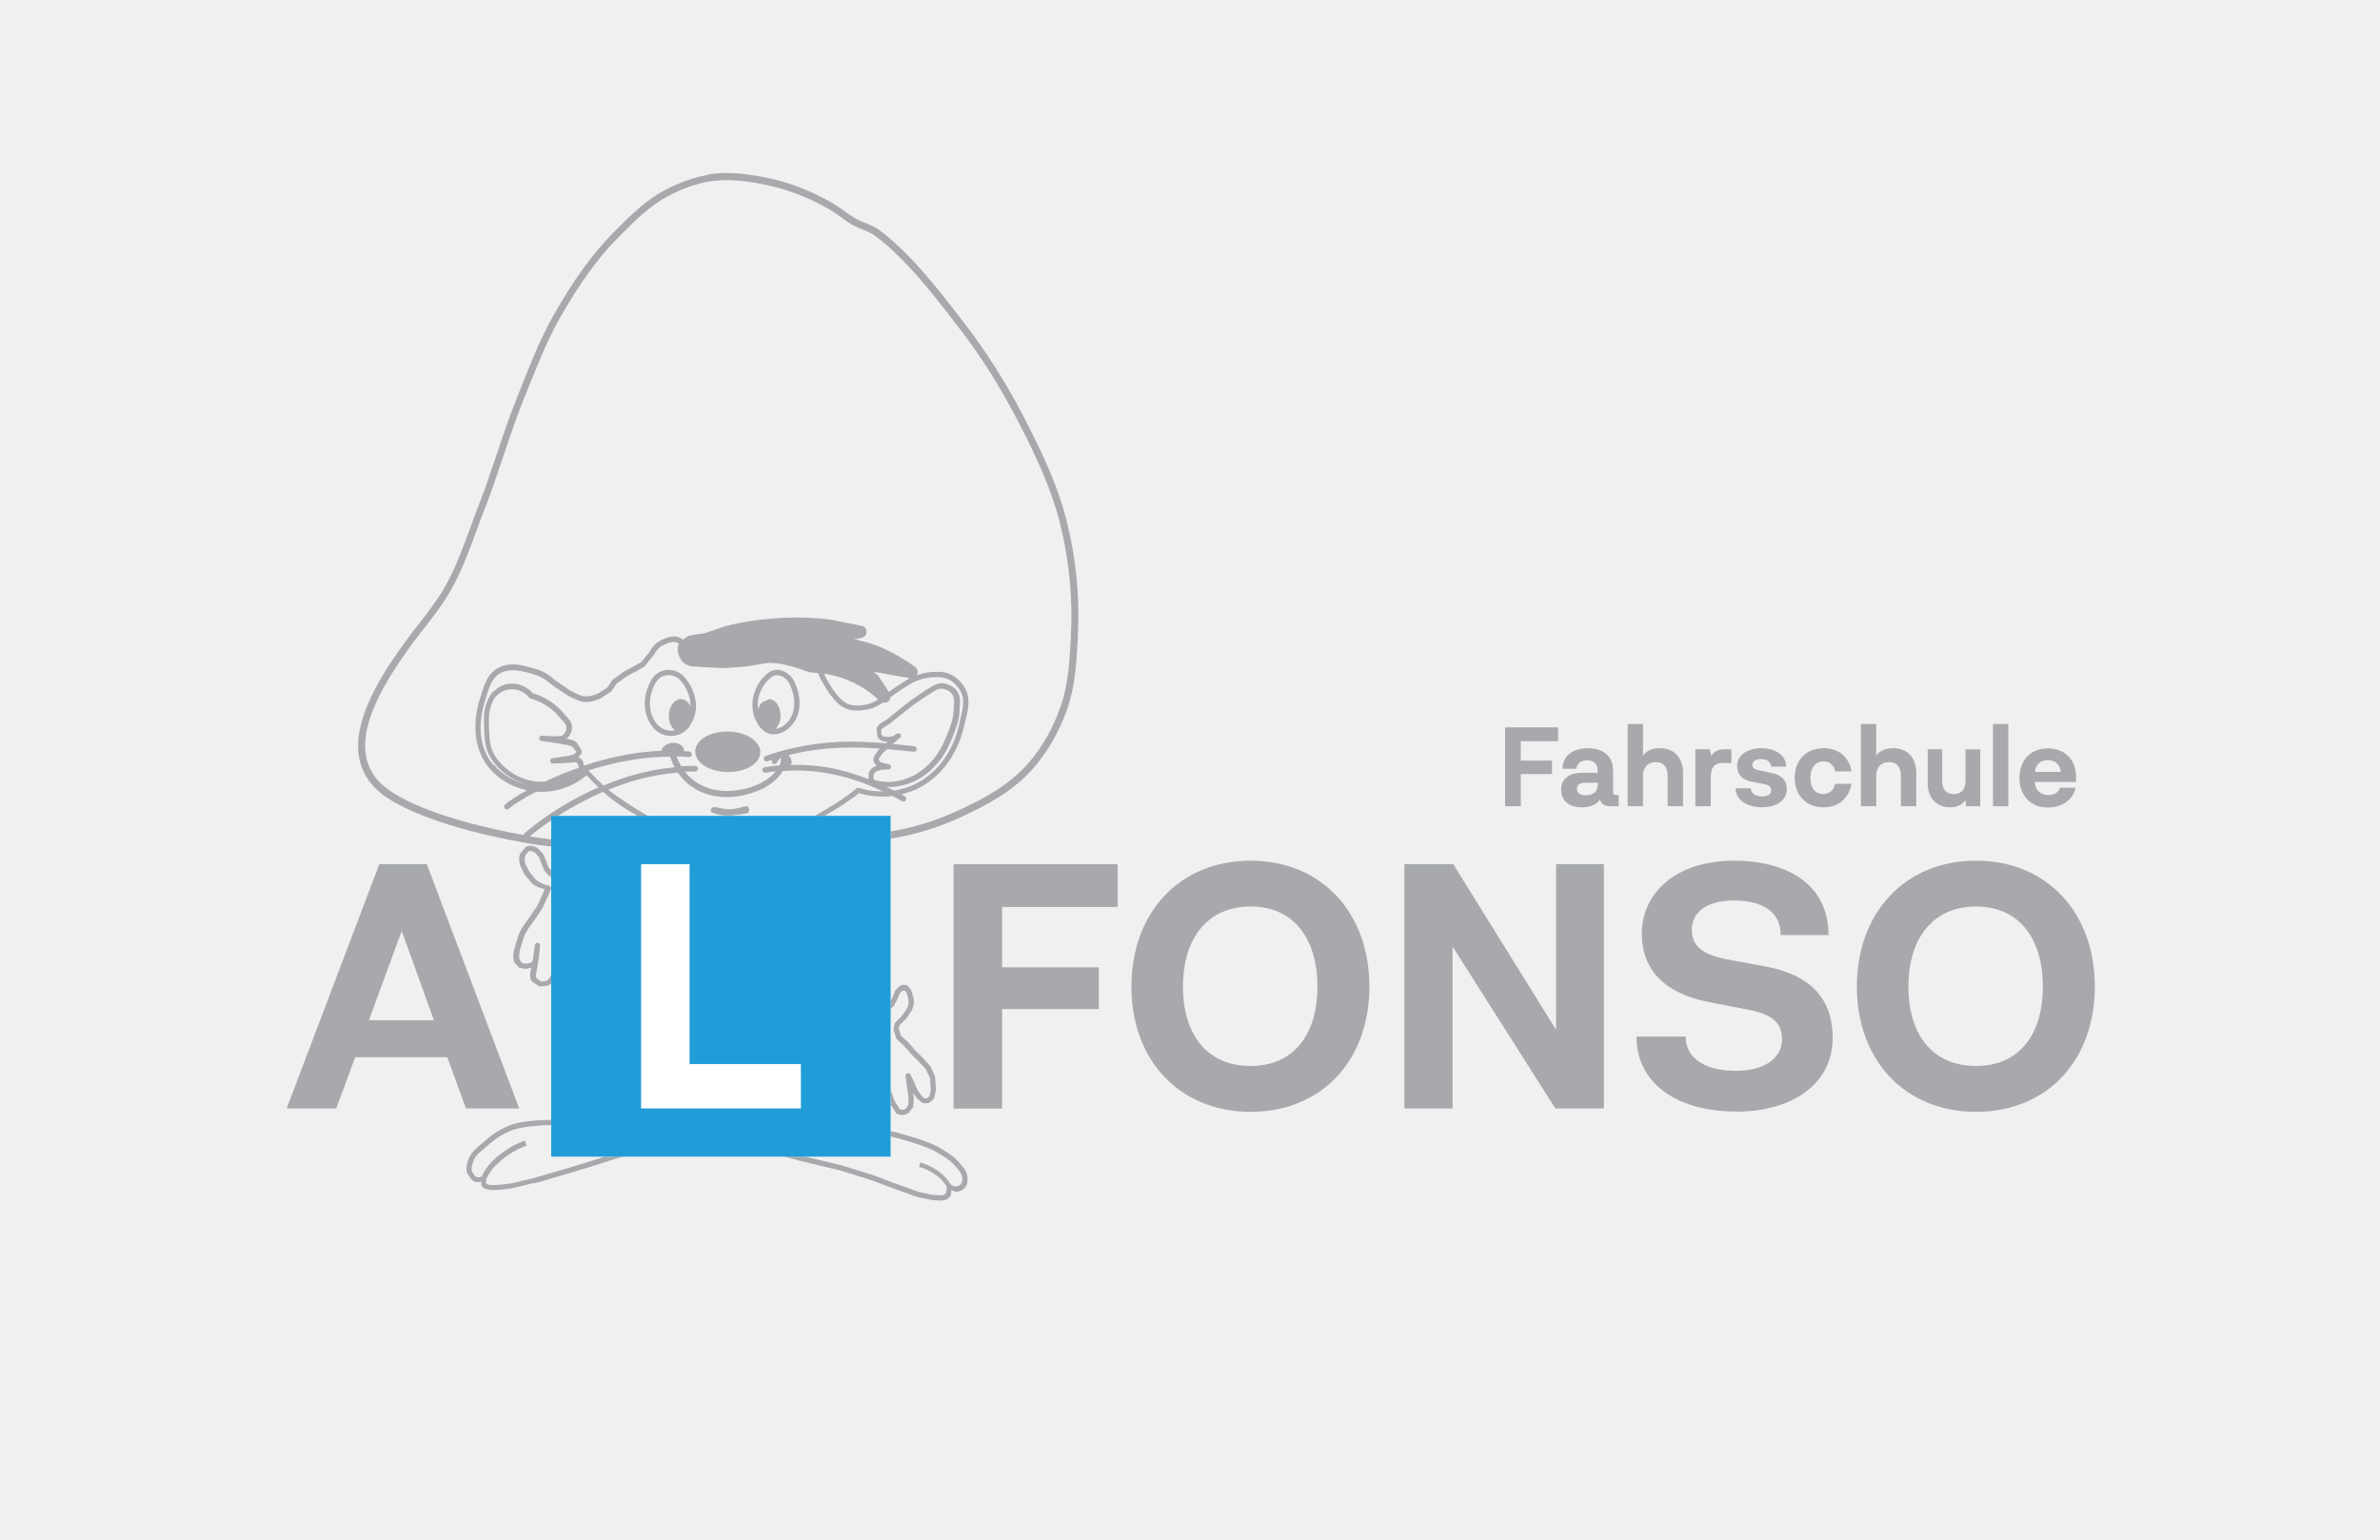
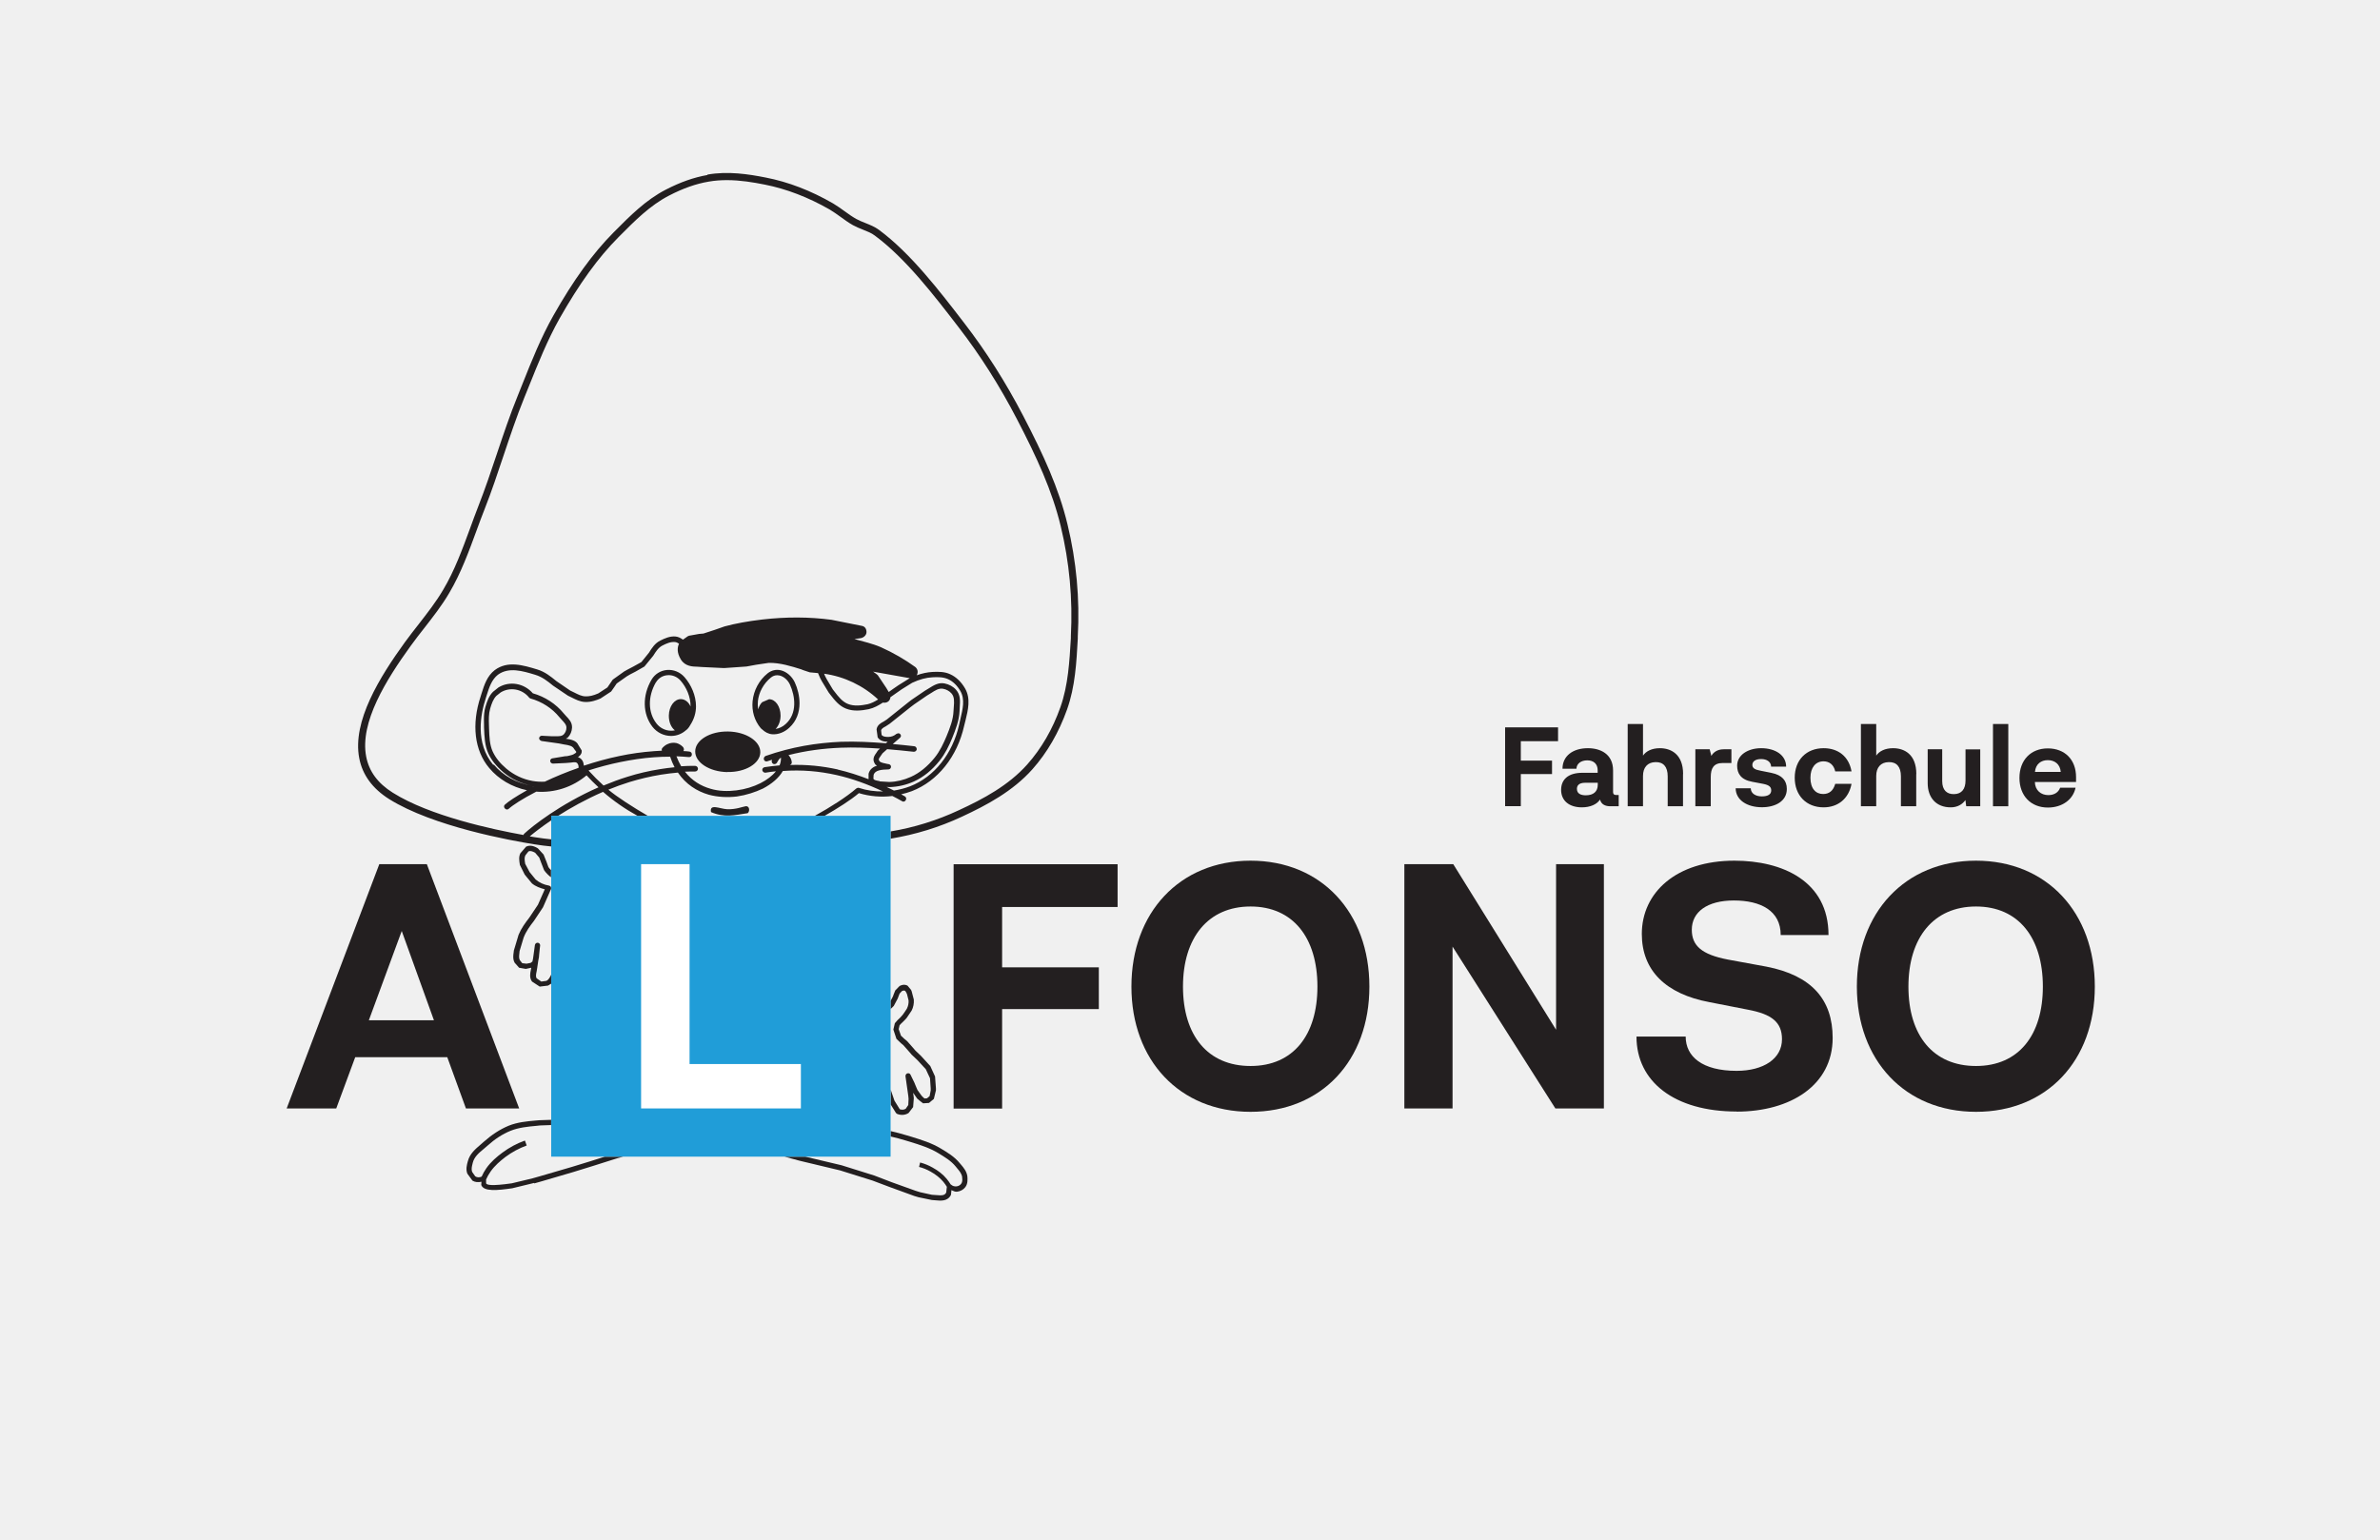
<svg xmlns="http://www.w3.org/2000/svg" viewBox="0 0 240.94 155.91">
  <defs>
-     <style>      .st0, .st1 {        fill: #A7A9AC;      }      .st2 {        fill: #fff;      }      .st2, .st3, .st4, .st1 {        fill-rule: evenodd;      }      .st5, .st4 {        fill: none;      }      .st3 {        fill: #209dd8;      }    </style>
+     <style>      .st0, .st1 {        fill: #231f20;      }      .st2 {        fill: #fff;      }      .st2, .st3, .st4, .st1 {        fill-rule: evenodd;      }      .st5, .st4 {        fill: none;      }      .st3 {        fill: #209dd8;      }    </style>
  </defs>
  <g id="Layer_3">
    <path class="st4" d="M108.08,53.13c-.88-3.66-2.43-7.04-4.49-11-1.78-3.42-3.79-6.57-5.95-9.37-2.56-3.33-5.45-7.09-8.64-9.45-.43-.32-.92-.51-1.39-.7-.32-.13-.63-.25-.92-.41-.41-.23-.8-.51-1.2-.8-.36-.26-.74-.53-1.14-.77-2.25-1.3-4.54-2.18-6.81-2.62-1.76-.35-3.84-.67-5.92-.3-1.38.24-2.76.73-4.21,1.48-2.03,1.04-3.64,2.67-5.2,4.24l-.1.1c-2.11,2.13-4.05,4.81-6.1,8.43-1.24,2.2-2.19,4.57-3.1,6.86-.16.4-.32.8-.48,1.2-.8,1.96-1.48,3.99-2.14,5.96-.58,1.74-1.19,3.54-1.87,5.28-.29.74-.57,1.51-.84,2.25-.77,2.09-1.56,4.26-2.71,6.19-.72,1.23-1.62,2.38-2.49,3.5-.46.59-.94,1.2-1.39,1.82-2.53,3.5-5.35,8.01-4.62,11.75.32,1.68,1.34,3.07,3.02,4.13,4.45,2.79,12.37,4.21,14.69,4.58.68.11,1.13.16,1.73.22v2.41c-.09-.09-.19-.18-.26-.3,0,0-.2-.55-.2-.55l-.29-.72-.58-.63c-.3-.18-.74-.39-1.19-.17l-.58.67c-.09.18-.12.37-.12.56,0,.21.04.41.07.62,0,0,.49.98.49.98.01.02.73.89.73.89.37.31.83.47,1.3.6-.15.34-.69,1.56-.69,1.56l-.87,1.3c-.41.53-.82,1.09-1.09,1.74-.03.09-.48,1.6-.48,1.6l-.02.19c-.02.13-.04.28-.04.43,0,.21.03.41.14.61l.45.51s.68.12.68.12c.03,0,.4-.08.55-.12-.02.1-.04.23-.04.23-.04.17-.07.36-.07.55,0,.21.04.42.19.62.02.02.78.51.78.51l.83-.1c.11-.05.2-.11.28-.18v13.79l-1.17.04-.37.03c-.92.08-1.87.17-2.76.53-.87.36-1.71.91-2.51,1.62l-.33.29c-.54.46-1.1.94-1.29,1.69-.1.36-.22.81-.05,1.25,0,0,.52.71.52.71.28.17.59.18.91.11-.01.16-.02.33-.02.33.26.69,1.63.55,3.14.33.03,0,2.22-.54,2.22-.54l.81-.23,3.17-.93,1.91-.59,2.56-.81s.28-.07.56-.15h16.33l1.48.4.37.09,3.77.9,3.29,1.03,1.75.66,2.47.9.44.13,1.35.28s.38.03.38.03c.52.05,1.22.12,1.55-.55,0,0,.03-.25.05-.48.18.08.36.18.56.16.34-.04.65-.2.85-.47.27-.36.22-.83.2-1.1-.07-.49-.37-.85-.63-1.16l-.13-.15c-.54-.67-1.27-1.1-1.92-1.49-.92-.56-1.96-.88-2.96-1.19l-.47-.14c-.55-.17-1.1-.31-1.66-.44v-2.68l.53.85s.07.08.12.1c.39.16.82.13,1.16-.09,0,0,.46-.6.46-.6l.07-.9-.03-.27s-.02-.13-.04-.28c.07.09.41.59.41.59.09.1.6.48.6.48,0,0,.6-.04.6-.04,0,0,.49-.41.49-.41,0-.01.21-.87.21-.87v-.19s-.09-1.21-.09-1.21c0,0-.48-1.05-.48-1.05,0,0-.96-1.05-.96-1.05l-.53-.5s-.37-.43-.37-.43l-.49-.55s-.29-.24-.29-.24l-.33-.31s-.23-.66-.23-.66c0,0,.09-.4.09-.4,0,0,.17-.18.17-.18l.2-.19s.12-.12.12-.12l.18-.19s.09-.12.09-.12l.46-.68c.17-.33.25-.72.22-1.12,0,0-.22-.84-.22-.84-.01-.03-.06-.14-.06-.14l-.35-.42c-.14-.09-.43-.17-.81.03,0,0-.44.45-.44.45l-.15.37-.07.2s-.14.27-.24.46v-16.41c2.5-.41,4.92-1.15,7.21-2.22,2.54-1.18,5.16-2.58,7.15-4.81,1.5-1.69,2.67-3.72,3.5-6.04.83-2.32.96-4.8,1.09-7.19v-.21c.21-3.82-.14-7.64-1.04-11.35Z" />
  </g>
  <g id="Layer_1">
    <path class="st1" d="M77.86,70.78s-.02,0-.02,0,0,0,0,0c0,0,.01,0,.01,0Z" />
    <path class="st1" d="M67.94,74.52c.55,0,1.07-.2,1.47-.55.18-.12.34-.31.46-.54.4-.61.59-1.26.59-1.91,0-1.1-.49-2.18-1.16-2.95-.45-.52-1.12-.79-1.79-.73-.65.06-1.22.42-1.55.98-.95,1.61-.91,3.48.09,4.77.46.59,1.16.93,1.89.93ZM66.41,69.09c.25-.42.66-.68,1.15-.72.5-.05,1,.16,1.34.55.6.69,1.02,1.65,1.01,2.62-.2-.45-.56-.74-.98-.75-.66,0-1.2.72-1.22,1.66-.01.66.24,1.22.61,1.5-.12.03-.25.04-.38.04-.57,0-1.12-.27-1.48-.73-.87-1.11-.89-2.74-.06-4.17Z" />
    <path class="st1" d="M77.09,73.8s.01.02.02.03l.04.02c.29.28.63.47,1.04.5.58.04,1.22-.2,1.71-.66.75-.68,1.04-1.58,1.04-2.47,0-.76-.2-1.52-.48-2.13-.29-.61-.83-1.08-1.42-1.22-.47-.11-.94,0-1.33.31-.86.69-1.41,1.72-1.52,2.81-.1,1.01.19,1.99.83,2.75.02.02.05.04.07.06ZM76.72,71.05c.09-.95.58-1.84,1.33-2.45.26-.21.56-.27.87-.2.43.1.84.46,1.05.92.54,1.18.76,2.92-.43,3.99-.3.28-.67.45-1.02.5.29-.3.49-.75.5-1.31,0-.01,0-.03,0-.04,0-.92-.51-1.65-1.16-1.66,0,0-.7.3-.7.3-.19.18-.32.44-.41.73-.03-.25-.05-.51-.02-.77Z" />
    <path class="st1" d="M73.64,78.17c1.82.04,3.31-.86,3.33-1.99.02-1.13-1.44-2.08-3.26-2.11-1.82-.03-3.31.86-3.33,2-.02,1.14,1.44,2.08,3.26,2.11Z" />
    <path class="st1" d="M75.69,82.34c.23-.17.22-.76-.21-.7-.32.05-.97.33-1.86.3-.73-.03-1.82-.61-1.64.29,1.32.57,2.37.32,3.71.11Z" />
    <path class="st5" d="M58.47,77.34c-.11-.19-.3-.18-.71-.12l-.5.04-1.29.06c-.14,0-.27-.1-.28-.24v-.03c0-.13.09-.24.21-.26h0l1.09-.18s.15-.03.16-.03l.27-.02s.5-.1.61-.17c.21-.11.3-.18.3-.25,0,0,0-.01,0-.01,0,0-.11-.18-.21-.28-.16-.32-.5-.4-1.04-.47l-.51-.1-1.77-.24h-.04s.01-.02.03-.02c-.12-.02-.22-.12-.22-.25v-.03c.01-.13.12-.21.25-.23,0,0,0-.01-.01-.01h.03s.99.06.99.06h.36c.43.02.71,0,.89-.21.16-.16.25-.38.25-.64.02-.29-.2-.51-.44-.78,0,0-.27-.31-.27-.3-.74-.91-1.77-1.58-2.92-1.89-.06-.01-.1-.04-.14-.09-.7-.88-1.93-1.1-2.88-.53,0,0-.43.35-.44.35-.32.33-.48.78-.63,1.3-.15.53-.13,1.09-.12,1.68,0,0,0,.2.01.34.03.79.05,1.61.37,2.32.28.61.73,1.17,1.38,1.73.76.64,1.68,1.07,2.66,1.25.41.07.82.09,1.22.07,1.01-.48,2.16-.96,3.42-1.4.01-.13,0-.28-.09-.41Z" />
    <path class="st5" d="M88.78,77.52c-.05-.04-.13-.06-.18-.12-.13-.19-.18-.35-.18-.5,0-.26.15-.46.27-.64,0,0,.17-.25.17-.26,0,0,.09-.08.22-.2-1.33-.09-2.64-.14-3.95-.09-1.75.06-3.51.29-5.32.75.17.18.3.42.33.67.04.15-.06.29-.19.33,1.69-.05,3.29.12,4.84.45,1.06.25,2.1.58,3.12.98v-.55c.12-.47.47-.7.86-.83Z" />
    <path class="st5" d="M59.01,78.2s0,0,0,.01c0,0,.01,0,.02-.02,0,0,0,0-.01,0Z" />
    <path class="st5" d="M89.08,79.1s.92.06,1,.06c.74-.02,1.48-.2,2.18-.52.87-.39,1.68-1.04,2.4-1.94.54-.67.9-1.45,1.21-2.19.33-.81.67-1.66.7-2.54l.03-.44c.04-.51.07-1-.24-1.34-.22-.24-.52-.41-.86-.47-.42-.08-.79.17-1.19.43,0,0-.44.27-.44.27l-1.28.88s-.36.28-.37.28l-2.12,1.69-.4.26c-.26.14-.42.24-.46.42,0,0,.05.42.05.44.1.17.36.2.67.21.31,0,.61-.11.84-.32,0,0,0,.01,0,.02.11-.09.28-.09.37.01.05.06.08.12.08.18s-.03.11-.07.16c0,0,0,0,.02-.01l-.02.02s0,0,0,0c0,0,0,0,0,0-.05.04-.52.45-.76.66.71.07,1.43.14,2.16.22.15,0,.27.16.27.31-.02.16-.18.26-.33.25-.9-.11-1.79-.19-2.67-.26-.23.21-.47.42-.47.42l-.2.29c-.19.28-.22.33-.09.52.09.13.46.2.76.26l.18.03c.13.03.23.15.21.29-.01.14-.13.24-.27.24-.7,0-1.36.07-1.49.57,0,0-.02.37-.02.37.04.12.2.15.44.21,0,0,.21.04.22.04Z" />
    <path class="st5" d="M63.54,78.64c1.04-.34,2.16-.59,3.29-.77.48-.08.98-.14,1.47-.19-.17-.32-.32-.69-.45-1.07-.55,0-1.1.02-1.64.06-1.16.08-2.29.26-3.38.48-1.13.23-2.22.53-3.24.85.01.01.03.02.04.03.47.53.97,1.02,1.49,1.49.77-.32,1.58-.63,2.43-.89Z" />
    <path class="st5" d="M57.5,70.44l-1.51-1.02c-.56-.46-1.08-.88-1.82-1.1-1.25-.37-2.67-.8-3.75,0-.63.49-.88,1.26-1.14,2.08l-.1.32c-.52,1.56-1.11,4.51.77,6.74.95,1.14,2.32,1.9,3.87,2.14-1.07-.2-2.07-.67-2.9-1.36-.71-.6-1.21-1.23-1.52-1.91-.36-.8-.39-1.68-.42-2.66v-.19c-.02-.2-.02-.39-.02-.59,0-.42.03-.84.15-1.26.18-.6.36-1.12.77-1.53l.55-.44c1.13-.69,2.6-.43,3.48.59,1.23.35,2.34,1.06,3.14,2.05l.24.27c.27.29.59.63.59,1.1,0,.02,0,.04,0,.06-.01.38-.16.71-.4.97-.07.07-.15.1-.23.15.49.07,1.08.17,1.27.64,0,0,.34.54.34.55,0,.03,0,.07,0,.1,0,.26-.18.43-.38.58.17.05.33.14.44.33.1.15.14.33.16.53,1.14-.38,2.35-.72,3.61-.98,1.14-.24,2.29-.4,3.49-.49.27-.02.54-.03.8-.05-.04-.1-.02-.23.07-.3.15-.16.33-.29.49-.36.33-.16.64-.16.91-.11.26.07.46.21.6.34.06.05.11.11.13.18.05.09.03.21-.03.29.21,0,.41.03.61.05.16.02.27.15.25.31,0,.16-.15.27-.31.25-.41-.04-.83-.06-1.25-.08.14.37.3.7.48,1.01.47-.03.94-.04,1.41-.04.16,0,.29.13.29.29,0,.15-.13.29-.29.28-.35,0-.69,0-1.03.02.7.9,1.6,1.45,2.6,1.73.84.24,1.76.27,2.62.16.87-.11,1.71-.38,2.43-.73.65-.33,1.19-.75,1.56-1.2-.35.03-.7.08-1.05.14-.16.02-.3-.1-.33-.25-.02-.16.09-.29.25-.31.51-.07,1.01-.14,1.5-.18.1-.24.15-.49.14-.75,0-.01,0-.03,0-.04,0,.01-.01.01-.02.02-.12.07-.25.22-.38.49-.07.13-.24.19-.38.13-.15-.09-.2-.24-.13-.4,0,0,0-.01.01-.02-.15.04-.31.1-.46.15-.16.07-.31-.02-.36-.15-.06-.16.02-.31.16-.38,2.65-.93,5.17-1.33,7.64-1.44,1.52-.05,3.03.02,4.55.15.07-.07.14-.12.17-.15-.32-.02-.76-.06-1.01-.45l-.11-.81c.08-.44.44-.64.72-.79l.31-.2,2.15-1.72.35-.27,1.35-.92.41-.25c.45-.29.95-.62,1.58-.5.46.09.87.31,1.17.64.47.51.42,1.17.38,1.75,0,0-.02.4-.02.41-.04.98-.41,1.9-.74,2.72-.32.78-.71,1.6-1.29,2.32-.78.96-1.65,1.66-2.59,2.09-.78.35-1.58.54-2.46.57,0,0-.14-.01-.31-.02.25.12.5.24.75.37.55-.08,1.1-.22,1.63-.43,2.45-.94,4.31-3.28,4.97-6.25l.13-.58c.24-.97.48-1.97,0-2.81-.33-.57-.76-.99-1.25-1.21-.48-.22-1.03-.22-1.57-.19-.65.03-1.31.22-2.07.56l-1.06.66s-.53.37-.53.37l-.61.43c-.02.16-.09.32-.22.43-.16.12-.35.15-.54.11-.43.3-.9.56-1.44.67-.71.15-1.53.25-2.3-.06-.71-.28-1.15-.85-1.58-1.41,0,0-.17-.22-.17-.22l-.69-1.14-.16-.3-.23-.53h-.06s-.79-.08-.77-.07l-.63-.21s-.24-.09-.22-.09c-1.01-.32-2.17-.68-3.3-.66l-1.28.19s-.97.17-.98.18c0,0-2.17.14-2.16.14h-.27s-2.08-.09-2.09-.09l-.44-.03c-.5-.01-1.25-.03-1.68-.73-.44-.72-.35-1.26-.19-1.6-.13-.09-.27-.15-.41-.17-.45-.04-.86.15-1.26.35-.42.2-.67.61-.94,1.04,0,0-.9,1.09-.89,1.09l-.89.51s-.57.3-.58.3l-.32.19-1.02.72-.23.34s-.33.47-.33.47c0,0-1.07.7-1.08.71-.37.16-.95.37-1.56.35-.51-.02-.95-.25-1.37-.46l-.37-.18Z" />
    <path class="st5" d="M83.52,68.43l.16.31.63,1.06.18.23c.4.52.78,1.01,1.35,1.24.63.25,1.33.16,1.99.03.38-.08.73-.26,1.06-.48-1.51-1.41-3.43-2.33-5.47-2.61l.09.22Z" />
    <path class="st5" d="M90.96,69.37s1.09-.67,1.14-.71c-.17-.03-3.31-.59-3.71-.66.16.13.33.22.48.37l.85,1.27.25.42.48-.34.51-.35Z" />
    <path class="st5" d="M53.85,79.61s.08.02.12.02c.05,0,.1,0,.15.01-.09-.01-.18-.02-.26-.03Z" />
    <path class="st5" d="M55.98,113.95c-.66.02-1.3.05-1.3.05l-.37.04c-.88.08-1.79.16-2.61.5-.82.33-1.61.85-2.35,1.52l-.35.3c-.5.43-.98.82-1.13,1.42-.05.2-.11.42-.11.63,0,.1.01.2.05.3,0,0,.31.44.31.44.2.12.44.13.65.03.12-.28.28-.56.47-.84.46-.67,1.08-1.17,1.62-1.58.7-.53,1.47-.94,2.29-1.23l.18.5c-.77.28-1.49.67-2.15,1.16-.51.39-1.09.86-1.5,1.47-.18.26-.34.53-.45.79h-.01s0,.03,0,.05c0,0,0,.35,0,.36.06.16.55.29,2.6,0l2.12-.51.81-.23,3.15-.92,1.92-.59,2.55-.81" />
    <g>
      <path class="st0" d="M101.45,91.83v6.12h9.79v4.23h-9.79v10.07h-4.91v-24.74h16.6v4.33h-11.68Z" />
      <path class="st0" d="M114.54,99.9c0-7.49,4.88-12.75,12.06-12.75s12.03,5.26,12.03,12.75-4.84,12.68-12.03,12.68-12.06-5.22-12.06-12.68ZM133.37,99.9c0-4.95-2.47-8.11-6.77-8.11s-6.84,3.16-6.84,8.11,2.51,8.04,6.84,8.04,6.77-3.13,6.77-8.04Z" />
      <path class="st0" d="M142.17,87.5h4.95l10.41,16.77v-16.77h4.84v24.74h-4.91l-10.41-16.39v16.39h-4.88v-24.74Z" />
      <path class="st0" d="M175.81,112.55c-6.29,0-10.14-3.02-10.14-7.59h4.98c0,2.03,1.68,3.47,5.15,3.47,2.75,0,4.6-1.24,4.6-3.2,0-1.72-1.03-2.54-3.44-2.99l-3.88-.76c-4.43-.82-6.87-3.2-6.87-6.91,0-4.19,3.47-7.42,9.38-7.42,4.84,0,9.52,2.06,9.52,7.53h-4.84c0-2.47-2.03-3.5-4.74-3.5s-4.26,1.17-4.26,2.96c0,1.62,1,2.51,3.64,3.02l3.92.72c4.57.89,6.7,3.33,6.7,7.22,0,4.78-4.26,7.46-9.72,7.46Z" />
      <path class="st0" d="M187.98,99.9c0-7.49,4.88-12.75,12.06-12.75s12.03,5.26,12.03,12.75-4.84,12.68-12.03,12.68-12.06-5.22-12.06-12.68ZM206.81,99.9c0-4.95-2.47-8.11-6.77-8.11s-6.84,3.16-6.84,8.11,2.51,8.04,6.84,8.04,6.77-3.13,6.77-8.04Z" />
    </g>
    <g>
      <path class="st0" d="M153.96,75.05v1.97h3.16v1.36h-3.16v3.25h-1.59v-7.98h5.36v1.4h-3.77Z" />
      <path class="st0" d="M163.87,80.51v1.13h-.84c-.51,0-.93-.18-1.05-.68-.32.49-.99.79-1.84.79-1.28,0-2.1-.67-2.1-1.77,0-1.03.69-1.73,2.16-1.73h1.54v-.26c0-.64-.41-1-1.05-1s-1.08.34-1.1.85h-1.41c0-1.3,1.06-2.08,2.57-2.08,1.25,0,2.55.57,2.55,2.26v2.15c0,.29.14.33.33.33h.23ZM161.74,79.26h-1.26c-.67,0-.84.31-.84.62,0,.48.39.65.9.65.77,0,1.21-.38,1.21-1.06v-.21Z" />
      <path class="st0" d="M170.38,78.38v3.26h-1.55v-3.03c0-.98-.45-1.46-1.23-1.44-.82.01-1.27.55-1.27,1.4v3.07h-1.55v-8.33h1.55v3.2c.31-.45.89-.75,1.71-.75,1.08,0,2.35.57,2.35,2.62Z" />
      <path class="st0" d="M175.28,75.87v1.39h-.88c-.92,0-1.21.54-1.21,1.42v2.96h-1.56v-5.77h1.45l.17.67c.19-.35.6-.67,1.24-.67h.79Z" />
      <path class="st0" d="M177.24,79.83c.01.52.5.81,1.12.81s.95-.21.95-.6c0-.35-.2-.55-.82-.67l-1.11-.21c-1.15-.21-1.52-.85-1.52-1.63,0-1.08,1.09-1.77,2.43-1.77,1.46,0,2.53.72,2.53,1.87h-1.52c-.01-.49-.43-.77-1.01-.77s-.89.24-.89.6c0,.33.28.48.84.58l1.09.22c1.09.22,1.56.79,1.56,1.63,0,1.24-1.16,1.85-2.52,1.85-1.53,0-2.65-.75-2.66-1.92h1.52Z" />
      <path class="st0" d="M184.61,77.09c-.81,0-1.33.64-1.33,1.66,0,1.12.55,1.65,1.29,1.65.62,0,1.03-.35,1.22-1.03h1.65c-.28,1.5-1.37,2.38-2.83,2.38-1.74,0-2.92-1.2-2.92-3s1.18-2.99,2.93-2.99c1.46,0,2.56.84,2.82,2.35h-1.65c-.14-.67-.6-1.02-1.18-1.02Z" />
      <path class="st0" d="M193.99,78.38v3.26h-1.55v-3.03c0-.98-.45-1.46-1.23-1.44-.82.01-1.27.55-1.27,1.4v3.07h-1.55v-8.33h1.55v3.2c.31-.45.89-.75,1.71-.75,1.08,0,2.35.57,2.35,2.62Z" />
      <path class="st0" d="M200.47,75.87v5.77h-1.42l-.08-.63c-.3.43-.8.74-1.49.74-1.47,0-2.33-.98-2.33-2.45v-3.43h1.47v3.23c0,.9.47,1.33,1.2,1.31.77-.01,1.16-.52,1.16-1.37v-3.16h1.47Z" />
      <path class="st0" d="M203.31,81.64h-1.55v-8.33h1.55v8.33Z" />
      <path class="st0" d="M210.17,79.18h-4.17c.02.85.62,1.33,1.36,1.33.57,0,1.02-.25,1.2-.75h1.56c-.25,1.2-1.35,2.01-2.8,2.01-1.73,0-2.88-1.2-2.88-3s1.15-2.99,2.87-2.99,2.86,1.14,2.86,2.9v.51ZM206.01,78.16h2.61c-.07-.8-.63-1.19-1.31-1.19s-1.23.39-1.3,1.19Z" />
    </g>
    <path class="st0" d="M45.27,107.05h-9.31l-1.92,5.19h-5.02l9.38-24.74h4.81l9.35,24.74h-5.39l-1.89-5.19ZM43.93,103.31l-3.26-9.04-3.33,9.04h6.6Z" />
    <polygon class="st2" points="64.89 87.5 64.89 112.24 81.08 112.24 81.08 107.74 69.81 107.74 69.81 87.5 64.89 87.5" />
    <g>
      <path class="st0" d="M54.08,119.83l.81-.23,3.17-.93,1.91-.59,2.56-.81s.28-.07.57-.15h-1.87l-1.42.45-1.92.59-3.15.92-.81.23-2.12.51c-2.04.29-2.54.17-2.6,0,0,0,0-.36,0-.36,0-.02,0-.03,0-.05h.01c.11-.25.26-.52.45-.79.42-.6.99-1.08,1.5-1.47.66-.49,1.38-.88,2.15-1.16l-.18-.5c-.82.29-1.59.71-2.29,1.23-.55.41-1.16.92-1.62,1.58-.19.28-.35.56-.47.84-.22.1-.46.1-.65-.03,0,0-.31-.44-.31-.44-.04-.1-.05-.2-.05-.3,0-.21.06-.42.11-.63.15-.6.62-1,1.13-1.42l.35-.3c.74-.67,1.53-1.19,2.35-1.52.82-.33,1.73-.42,2.61-.5l.37-.04s.53-.02,1.12-.04v-.53l-1.17.04-.37.03c-.92.08-1.87.17-2.76.53-.87.36-1.71.91-2.51,1.62l-.33.29c-.54.46-1.1.94-1.29,1.69-.1.36-.22.81-.05,1.25,0,0,.52.71.52.71.28.17.59.18.91.11-.01.16-.02.33-.02.33.26.69,1.63.55,3.14.33.03,0,2.22-.54,2.22-.54Z" />
      <path class="st0" d="M55.8,99.63v-.94c-.13.27-.25.52-.49.63,0,0-.51.07-.51.07,0,0-.46-.32-.46-.32-.06-.07-.08-.17-.08-.28,0-.12.03-.27.07-.45l.06-.37s.1-.68.1-.68l.07-.37s.02-.25.02-.25l.06-.58c.01-.08.04-.33.04-.33,0,0,0-.04,0-.05,0-.13-.1-.23-.23-.25-.14-.02-.28.09-.3.24l-.16,1.17s-.03.21-.03.21l-.06.28s-.18.14-.18.14l-.42.08s-.43-.05-.43-.05c0,0-.24-.3-.24-.3-.06-.11-.08-.23-.08-.36,0-.12.02-.24.03-.36l.02-.21.41-1.36c.26-.67.64-1.17,1.05-1.7l.91-1.37.81-1.84s.01-.04.01-.06v-.07s-.01-.07-.03-.1c-.04-.07-.11-.11-.2-.13-.49-.08-.97-.3-1.34-.62l-.61-.75s-.44-.83-.44-.83c-.03-.17-.06-.34-.06-.5,0-.12.02-.24.07-.35,0,0,.32-.41.32-.41.17-.08.38-.03.68.14,0,0,.41.48.41.48,0,0,.21.56.21.56l.28.72c.2.29.44.52.7.72v-.73c-.09-.09-.19-.18-.26-.3,0,0-.2-.55-.2-.55l-.29-.72-.58-.63c-.3-.18-.74-.39-1.19-.17l-.58.67c-.09.18-.12.37-.12.56,0,.21.04.41.07.62,0,0,.49.98.49.98.01.02.73.89.73.89.37.31.83.47,1.3.6-.15.34-.69,1.56-.69,1.56l-.87,1.3c-.41.53-.82,1.09-1.09,1.74-.03.09-.48,1.6-.48,1.6l-.02.19c-.02.13-.04.28-.04.43,0,.21.03.41.14.61l.45.51s.68.12.68.12c.03,0,.4-.08.55-.12-.02.1-.04.23-.04.23-.04.17-.07.36-.07.55,0,.21.04.42.19.62.02.02.78.51.78.51l.83-.1c.11-.05.2-.11.28-.18Z" />
      <path class="st0" d="M71.62,17.72c-1.38.24-2.76.73-4.21,1.48-2.03,1.04-3.64,2.67-5.2,4.24l-.1.1c-2.11,2.13-4.05,4.81-6.1,8.43-1.24,2.2-2.19,4.57-3.1,6.86-.16.4-.32.8-.48,1.2-.8,1.96-1.48,3.99-2.14,5.96-.58,1.74-1.19,3.54-1.87,5.28-.29.74-.57,1.51-.84,2.25-.77,2.09-1.56,4.26-2.71,6.19-.72,1.23-1.62,2.38-2.49,3.5-.46.59-.94,1.2-1.39,1.82-2.53,3.5-5.35,8.01-4.62,11.75.32,1.68,1.34,3.07,3.02,4.13,4.45,2.79,12.37,4.21,14.69,4.58.68.11,1.13.16,1.73.22v-.72c-.55-.05-1.02-.12-1.62-.21-.16-.03-.35-.06-.56-.09.42-.36,1.18-.95,2.18-1.63v-.44h.67c1.25-.8,2.8-1.67,4.57-2.44,1.08.94,2.25,1.75,3.51,2.44h1.04c-1.53-.89-3.15-1.93-4.01-2.66.68-.28,1.39-.54,2.13-.77,1.02-.31,2.09-.57,3.2-.75.57-.09,1.13-.16,1.71-.21.8,1.18,1.91,1.89,3.12,2.24.93.25,1.92.29,2.85.18.95-.14,1.85-.43,2.63-.8.9-.47,1.62-1.08,2.02-1.78,1.91-.14,3.7.02,5.44.41,1.6.36,3.15.93,4.7,1.66-.82.01-1.65-.1-2.43-.36-.09-.03-.18,0-.26.05-1,.87-2.64,1.91-4.23,2.79h.99c1.33-.76,2.7-1.63,3.49-2.31,1.09.33,2.25.43,3.39.29.33.17.66.34.99.53.13.09.31.02.37-.12.09-.13.03-.31-.11-.38-.12-.07-.24-.13-.36-.2.36-.08.72-.19,1.08-.32,2.62-1.01,4.6-3.49,5.3-6.63l.14-.56c.25-1.03.54-2.18-.05-3.21-.39-.67-.9-1.16-1.49-1.43-.58-.28-1.22-.27-1.82-.24-.51.03-1.04.14-1.6.34.02-.03.05-.06.06-.09.03-.09.05-.18.05-.26,0-.19-.09-.37-.24-.49-1.04-.75-2.2-1.43-3.47-2-.88-.38-1.79-.58-2.69-.83.26-.04.62-.09.62-.09.3-.04.6-.3.6-.61,0,0,0-.01,0-.02,0-.29-.15-.55-.44-.61l-3.1-.62c-2.23-.3-4.59-.31-7.01-.03-1.5.18-2.71.4-3.82.7-.01,0-1,.35-1,.35l-1.13.37s-.45.04-.45.04l-1.01.18s-.14.06-.14.06l-.48.34c-.21-.15-.45-.29-.75-.32-.58-.05-1.1.19-1.54.41-.55.27-.86.76-1.16,1.24l-.76.94s-.81.45-.81.45l-.61.32-.32.18-1.16.83-.54.79s-.92.6-.92.6c-.52.23-.93.32-1.32.3-.39-.01-.76-.21-1.14-.4l-.39-.19s-1.39-.95-1.39-.95c-.57-.47-1.17-.95-1.93-1.18-1.45-.44-3.01-.91-4.31.06-.77.59-1.06,1.48-1.33,2.34l-.1.32c-.94,2.83-.63,5.48.86,7.25.96,1.15,2.3,1.93,3.83,2.26-1.11.62-1.91,1.15-2.24,1.46-.11.09-.11.27,0,.38.12.14.29.14.4.03.38-.35,1.37-1,2.78-1.73,1.86.14,3.67-.46,5.09-1.65.38.42.79.82,1.21,1.21-3.91,1.72-6.72,3.95-7.51,4.69-.05.03-.07.08-.08.14-3.12-.56-9.48-1.92-13.23-4.28-1.53-.96-2.41-2.16-2.7-3.66-.67-3.48,2.05-7.81,4.5-11.2.44-.61.91-1.22,1.37-1.8.88-1.13,1.8-2.3,2.54-3.57,1.18-1.99,1.98-4.19,2.76-6.31.27-.74.55-1.5.84-2.23.69-1.75,1.29-3.56,1.88-5.32.66-1.96,1.33-3.98,2.12-5.92.16-.4.32-.8.49-1.21.91-2.27,1.85-4.61,3.06-6.77,2.02-3.56,3.92-6.19,5.99-8.27l.1-.1c1.52-1.53,3.09-3.12,5.02-4.11,1.39-.72,2.7-1.19,4.01-1.41.62-.11,1.24-.15,1.85-.15,1.34,0,2.65.22,3.81.45,2.19.43,4.41,1.28,6.59,2.53.37.22.73.48,1.08.73.4.29.82.6,1.27.85.33.18.67.32,1,.45.45.18.87.34,1.22.61,3.11,2.3,5.97,6.02,8.5,9.31,2.14,2.77,4.12,5.88,5.88,9.27,2.03,3.9,3.56,7.24,4.43,10.83.88,3.64,1.23,7.39,1.03,11.14v.21c-.14,2.34-.27,4.76-1.06,6.99-.79,2.23-1.92,4.18-3.36,5.8-1.9,2.13-4.45,3.49-6.92,4.63-2.2,1.03-4.52,1.75-6.91,2.15v.73c2.5-.41,4.92-1.15,7.21-2.22,2.54-1.18,5.16-2.58,7.15-4.81,1.5-1.69,2.67-3.72,3.5-6.04.83-2.32.96-4.8,1.09-7.19v-.21c.21-3.82-.14-7.64-1.04-11.35-.88-3.66-2.43-7.04-4.49-11-1.78-3.42-3.79-6.57-5.95-9.37-2.56-3.33-5.45-7.09-8.64-9.45-.43-.32-.92-.51-1.39-.7-.32-.13-.63-.25-.92-.41-.41-.23-.8-.51-1.2-.8-.36-.26-.74-.53-1.14-.77-2.25-1.3-4.54-2.18-6.81-2.62-1.76-.35-3.84-.67-5.92-.3ZM84.8,77.91c-1.55-.34-3.15-.51-4.84-.45.13-.03.23-.18.19-.33-.03-.25-.16-.5-.33-.67,1.81-.46,3.57-.68,5.32-.75,1.32-.05,2.63,0,3.95.09-.12.11-.22.2-.22.2,0,.01-.17.26-.17.26-.13.18-.27.38-.27.64,0,.15.05.31.18.5.04.06.12.08.18.12-.39.13-.74.36-.86.83v.55c-1.03-.4-2.06-.73-3.13-.98ZM89.08,79.1s-.22-.04-.22-.04c-.24-.05-.4-.09-.44-.21,0,0,.02-.37.02-.37.12-.49.79-.56,1.49-.57.14,0,.25-.1.27-.24.02-.14-.08-.26-.21-.29l-.18-.03c-.29-.06-.66-.13-.76-.26-.14-.19-.11-.24.09-.52l.2-.29s.24-.21.47-.42c.88.07,1.77.16,2.67.26.15.02.31-.09.33-.25,0-.16-.12-.31-.27-.31-.73-.08-1.44-.16-2.16-.22.24-.21.71-.62.76-.66,0,0,0,0,0,0,0,0,0,0,0,0l.02-.02s-.01,0-.02.01c.04-.05.07-.1.07-.16s-.03-.13-.08-.18c-.09-.11-.26-.1-.37-.01,0,0,0-.02,0-.02-.23.21-.53.32-.84.32-.3,0-.56-.04-.67-.21,0-.01-.05-.44-.05-.44.03-.18.2-.28.46-.42l.4-.26,2.12-1.69s.37-.28.37-.28l1.28-.88s.44-.27.44-.27c.4-.26.77-.5,1.19-.43.34.06.65.23.86.47.31.34.28.83.24,1.34l-.03.44c-.03.88-.37,1.73-.7,2.54-.31.74-.67,1.52-1.21,2.19-.72.89-1.53,1.55-2.4,1.94-.71.32-1.45.5-2.18.52-.07,0-1-.06-1-.06ZM92.1,68.67c-.05.04-1.14.71-1.14.71l-.51.35-.48.34-.25-.42-.85-1.27c-.14-.15-.32-.24-.48-.37.4.07,3.54.63,3.71.66ZM88.89,70.83c-.34.21-.68.39-1.06.48-.66.13-1.36.22-1.99-.03-.57-.23-.95-.72-1.35-1.24l-.18-.23-.63-1.06-.16-.31-.09-.22c2.04.28,3.96,1.2,5.47,2.61ZM54.12,79.64s-.1,0-.15-.01c-.04,0-.08-.02-.12-.02.09.01.18.02.26.03ZM49.94,77.46c-1.87-2.23-1.28-5.18-.77-6.74l.1-.32c.26-.82.51-1.59,1.14-2.08,1.09-.8,2.5-.38,3.75,0,.74.22,1.27.65,1.82,1.1l1.51,1.02.37.18c.42.21.85.44,1.37.46.61.03,1.19-.19,1.56-.35,0,0,1.08-.71,1.08-.71,0,0,.33-.47.33-.47l.23-.34,1.02-.72.32-.19s.58-.3.58-.3l.89-.51s.89-1.09.89-1.09c.27-.43.52-.83.94-1.04.4-.2.81-.39,1.26-.35.14.01.28.08.41.17-.16.34-.25.88.19,1.6.43.7,1.18.72,1.68.73l.44.03s2.09.1,2.09.1h.27s2.16-.15,2.16-.15c0,0,.98-.18.98-.18l1.28-.19c1.13-.02,2.28.34,3.3.66-.02,0,.22.09.22.09l.63.21s.77.07.77.07h.06s.23.53.23.53l.16.3.69,1.14s.17.22.17.22c.43.55.87,1.13,1.58,1.41.77.31,1.59.2,2.3.06.54-.12,1-.38,1.44-.67.18.04.38.01.54-.11.14-.11.21-.27.22-.43l.61-.43s.53-.37.53-.37l1.06-.66c.75-.35,1.42-.53,2.07-.56.54-.03,1.09-.03,1.57.19.49.22.92.64,1.25,1.21.48.84.23,1.84,0,2.81l-.13.58c-.66,2.96-2.52,5.3-4.97,6.25-.53.2-1.08.34-1.63.43-.25-.13-.5-.25-.75-.37.17.01.31.02.31.02.87-.03,1.68-.22,2.46-.57.95-.43,1.82-1.13,2.59-2.09.58-.72.97-1.54,1.29-2.32.33-.82.7-1.75.74-2.72,0,0,.02-.41.02-.41.04-.58.09-1.23-.38-1.75-.29-.33-.71-.55-1.17-.64-.62-.12-1.13.22-1.58.5l-.41.25-1.35.92-.35.27-2.15,1.72-.31.2c-.29.15-.65.35-.72.79l.11.81c.25.4.69.43,1.01.45-.03.03-.1.09-.17.15-1.52-.12-3.03-.2-4.55-.15-2.47.11-4.99.51-7.64,1.44-.13.07-.22.22-.16.38.05.13.2.22.36.15.15-.05.31-.11.46-.15,0,0,0,.01-.01.02-.06.16-.02.31.13.4.14.06.31,0,.38-.13.14-.27.26-.42.38-.49,0,0,.01,0,.02-.02,0,.02,0,.03,0,.04.01.26-.04.51-.14.75-.5.04-1,.11-1.5.18-.16.02-.27.16-.25.31.03.15.18.27.33.25.35-.06.7-.11,1.05-.14-.37.46-.91.87-1.56,1.2-.71.36-1.56.62-2.43.73-.87.11-1.78.09-2.62-.16-.99-.28-1.9-.83-2.6-1.73.34-.02.68-.02,1.03-.02.16,0,.29-.13.29-.28,0-.15-.13-.29-.29-.29-.47,0-.94,0-1.41.04-.18-.31-.34-.64-.48-1.01.41.02.83.04,1.25.08.16.02.31-.09.31-.25.02-.16-.09-.29-.25-.31-.2-.03-.4-.04-.61-.05.06-.08.08-.19.03-.29-.02-.07-.06-.13-.13-.18-.14-.13-.34-.27-.6-.34-.27-.05-.58-.05-.91.11-.16.07-.34.2-.49.36-.09.08-.11.21-.07.3-.26.01-.54.03-.8.05-1.2.09-2.36.25-3.49.49-1.26.26-2.47.6-3.61.98-.02-.19-.06-.38-.16-.53-.12-.19-.28-.28-.44-.33.2-.15.38-.31.38-.58,0-.03,0-.07,0-.1,0,0-.34-.55-.34-.55-.2-.47-.78-.57-1.27-.64.08-.05.17-.07.23-.15.24-.26.38-.59.4-.97,0-.02,0-.04,0-.06,0-.48-.31-.81-.59-1.1l-.24-.27c-.8-.98-1.91-1.7-3.14-2.05-.88-1.02-2.35-1.28-3.48-.59l-.55.44c-.41.41-.59.93-.77,1.53-.12.42-.15.84-.15,1.26,0,.19,0,.39.01.59v.19c.04.98.07,1.86.43,2.66.31.68.81,1.31,1.52,1.91.83.7,1.82,1.17,2.9,1.36-1.55-.25-2.92-1-3.87-2.14ZM55.14,79.15c-.41.02-.81,0-1.22-.07-.98-.17-1.9-.61-2.66-1.25-.65-.55-1.1-1.12-1.38-1.73-.32-.7-.34-1.52-.37-2.32,0-.14-.01-.34-.01-.34-.02-.59-.03-1.15.12-1.68.15-.52.31-.97.63-1.3,0,0,.44-.35.44-.35.95-.58,2.18-.35,2.88.53.04.04.08.07.14.09,1.15.32,2.18.98,2.92,1.89,0,0,.27.3.27.3.24.26.46.49.44.78,0,.25-.1.47-.25.64-.19.21-.46.22-.89.21h-.36s-.99-.05-.99-.05h-.03s0,0,.01,0c-.12.01-.23.1-.25.23v.03c0,.12.1.22.22.25-.02,0-.02.02-.03.02h.04s1.77.25,1.77.25l.51.1c.54.08.88.15,1.04.47.09.1.21.28.21.28,0,0,0,.01,0,.01,0,.07-.09.14-.3.25-.12.07-.61.17-.61.17l-.27.02s-.16.03-.16.03l-1.09.18h0c-.13.02-.21.13-.21.26v.03c.02.14.15.24.28.24l1.29-.06.5-.04c.41-.06.6-.07.71.12.09.13.1.28.09.41-1.26.44-2.41.92-3.42,1.4ZM59.02,78.19s-.01.01-.02.02c0,0,0,0,0-.01,0,0,0,0,.01,0ZM59.62,78.04s-.03-.02-.04-.03c1.03-.33,2.11-.62,3.24-.85,1.09-.22,2.23-.4,3.38-.48.54-.04,1.09-.06,1.64-.06.13.39.28.75.45,1.07-.49.05-.99.11-1.47.19-1.13.18-2.25.44-3.29.77-.85.26-1.65.57-2.43.89-.52-.47-1.02-.97-1.49-1.49Z" />
      <path class="st0" d="M90.62,100.32l-.15.37-.07.2s-.14.27-.24.46v.82c.16-.15.32-.31.32-.31,0,0,.4-.75.4-.75,0,.01.1-.27.1-.27l.09-.23.23-.25c.1-.05.23-.09.33-.03.02.01.11.16.11.16l.08.17s.16.64.16.64c.02.29-.04.58-.18.85,0,.02-.38.56-.38.56l-.1.12s-.15.17-.15.17l-.14.14s-.15.14-.15.14l-.29.33s-.15.64-.15.64c0,0,.31.94.31.94.01.02.47.45.47.45l.23.19.46.52.38.44.57.54.86.93.43.92s.07,1.03.07,1.03v.21l-.11.57s-.26.22-.26.22l-.26.02s-.22-.2-.22-.2l-.11-.13-.38-.53s-.18-.42-.18-.42l-.14-.34s-.39-.8-.39-.8c-.06-.12-.19-.16-.32-.12-.13.04-.2.18-.18.31l.28,1.96s.03.31.03.31l-.03.62s-.26.38-.26.38c-.17.11-.39.12-.6.05-.09-.15-.54-.87-.54-.87l-.38-1.11v1.5l.53.85s.07.08.12.1c.39.16.82.13,1.16-.09,0,0,.46-.6.46-.6l.07-.9-.03-.27s-.02-.13-.04-.28c.07.09.41.59.41.59.09.1.6.48.6.48,0,0,.6-.04.6-.04,0,0,.49-.41.49-.41,0-.01.21-.87.21-.87v-.19s-.09-1.21-.09-1.21c0,0-.48-1.05-.48-1.05,0,0-.96-1.05-.96-1.05l-.53-.5s-.37-.43-.37-.43l-.49-.55s-.29-.24-.29-.24l-.33-.31s-.23-.66-.23-.66c0,0,.09-.4.09-.4,0,0,.17-.18.17-.18l.2-.19s.12-.12.12-.12l.18-.19s.09-.12.09-.12l.46-.68c.17-.33.25-.72.22-1.12,0,0-.22-.84-.22-.84-.01-.03-.06-.14-.06-.14l-.35-.42c-.14-.09-.43-.17-.81.03,0,0-.44.45-.44.45Z" />
      <path class="st0" d="M90.17,115.08c.5.12,1,.24,1.5.4l.47.14c.97.3,1.97.61,2.84,1.14.61.37,1.3.77,1.78,1.37,0,0,.13.16.13.16.24.28.46.55.51.87.01.1.02.19.02.28,0,.16-.03.32-.12.43-.11.15-.28.24-.47.26-.2.02-.41-.04-.55-.18-.01-.01-.03-.02-.04-.02-.11-.18-.23-.35-.39-.55-.37-.45-.86-.84-1.43-1.15-.4-.23-.82-.4-1.27-.52l-.11.45c.4.1.79.26,1.16.47.53.29.96.64,1.3,1.04.15.18.26.35.36.51,0,.01,0,.03-.01.04l-.06.53c-.15.31-.44.31-1.02.26l-.43-.03-1.19-.26-.45-.14-2.42-.87-1.77-.68-3.32-1.04s-3.07-.73-3.67-.87h-2.1l1.48.4.37.09,3.77.9,3.29,1.03,1.75.66,2.47.9.44.13,1.35.28s.38.03.38.03c.52.05,1.22.12,1.55-.55,0,0,.03-.25.05-.48.18.08.36.18.56.16.34-.04.65-.2.85-.47.27-.36.22-.83.2-1.1-.07-.49-.37-.85-.63-1.16l-.13-.15c-.54-.67-1.27-1.1-1.92-1.49-.92-.56-1.96-.88-2.96-1.19l-.47-.14c-.55-.17-1.1-.31-1.66-.44v.55Z" />
    </g>
    <path class="st3" d="M55.8,117.12h34.36v-34.51h-34.36v34.51ZM69.81,87.5v20.24h11.27v4.5h-16.18v-24.74h4.91Z" />
  </g>
</svg>
